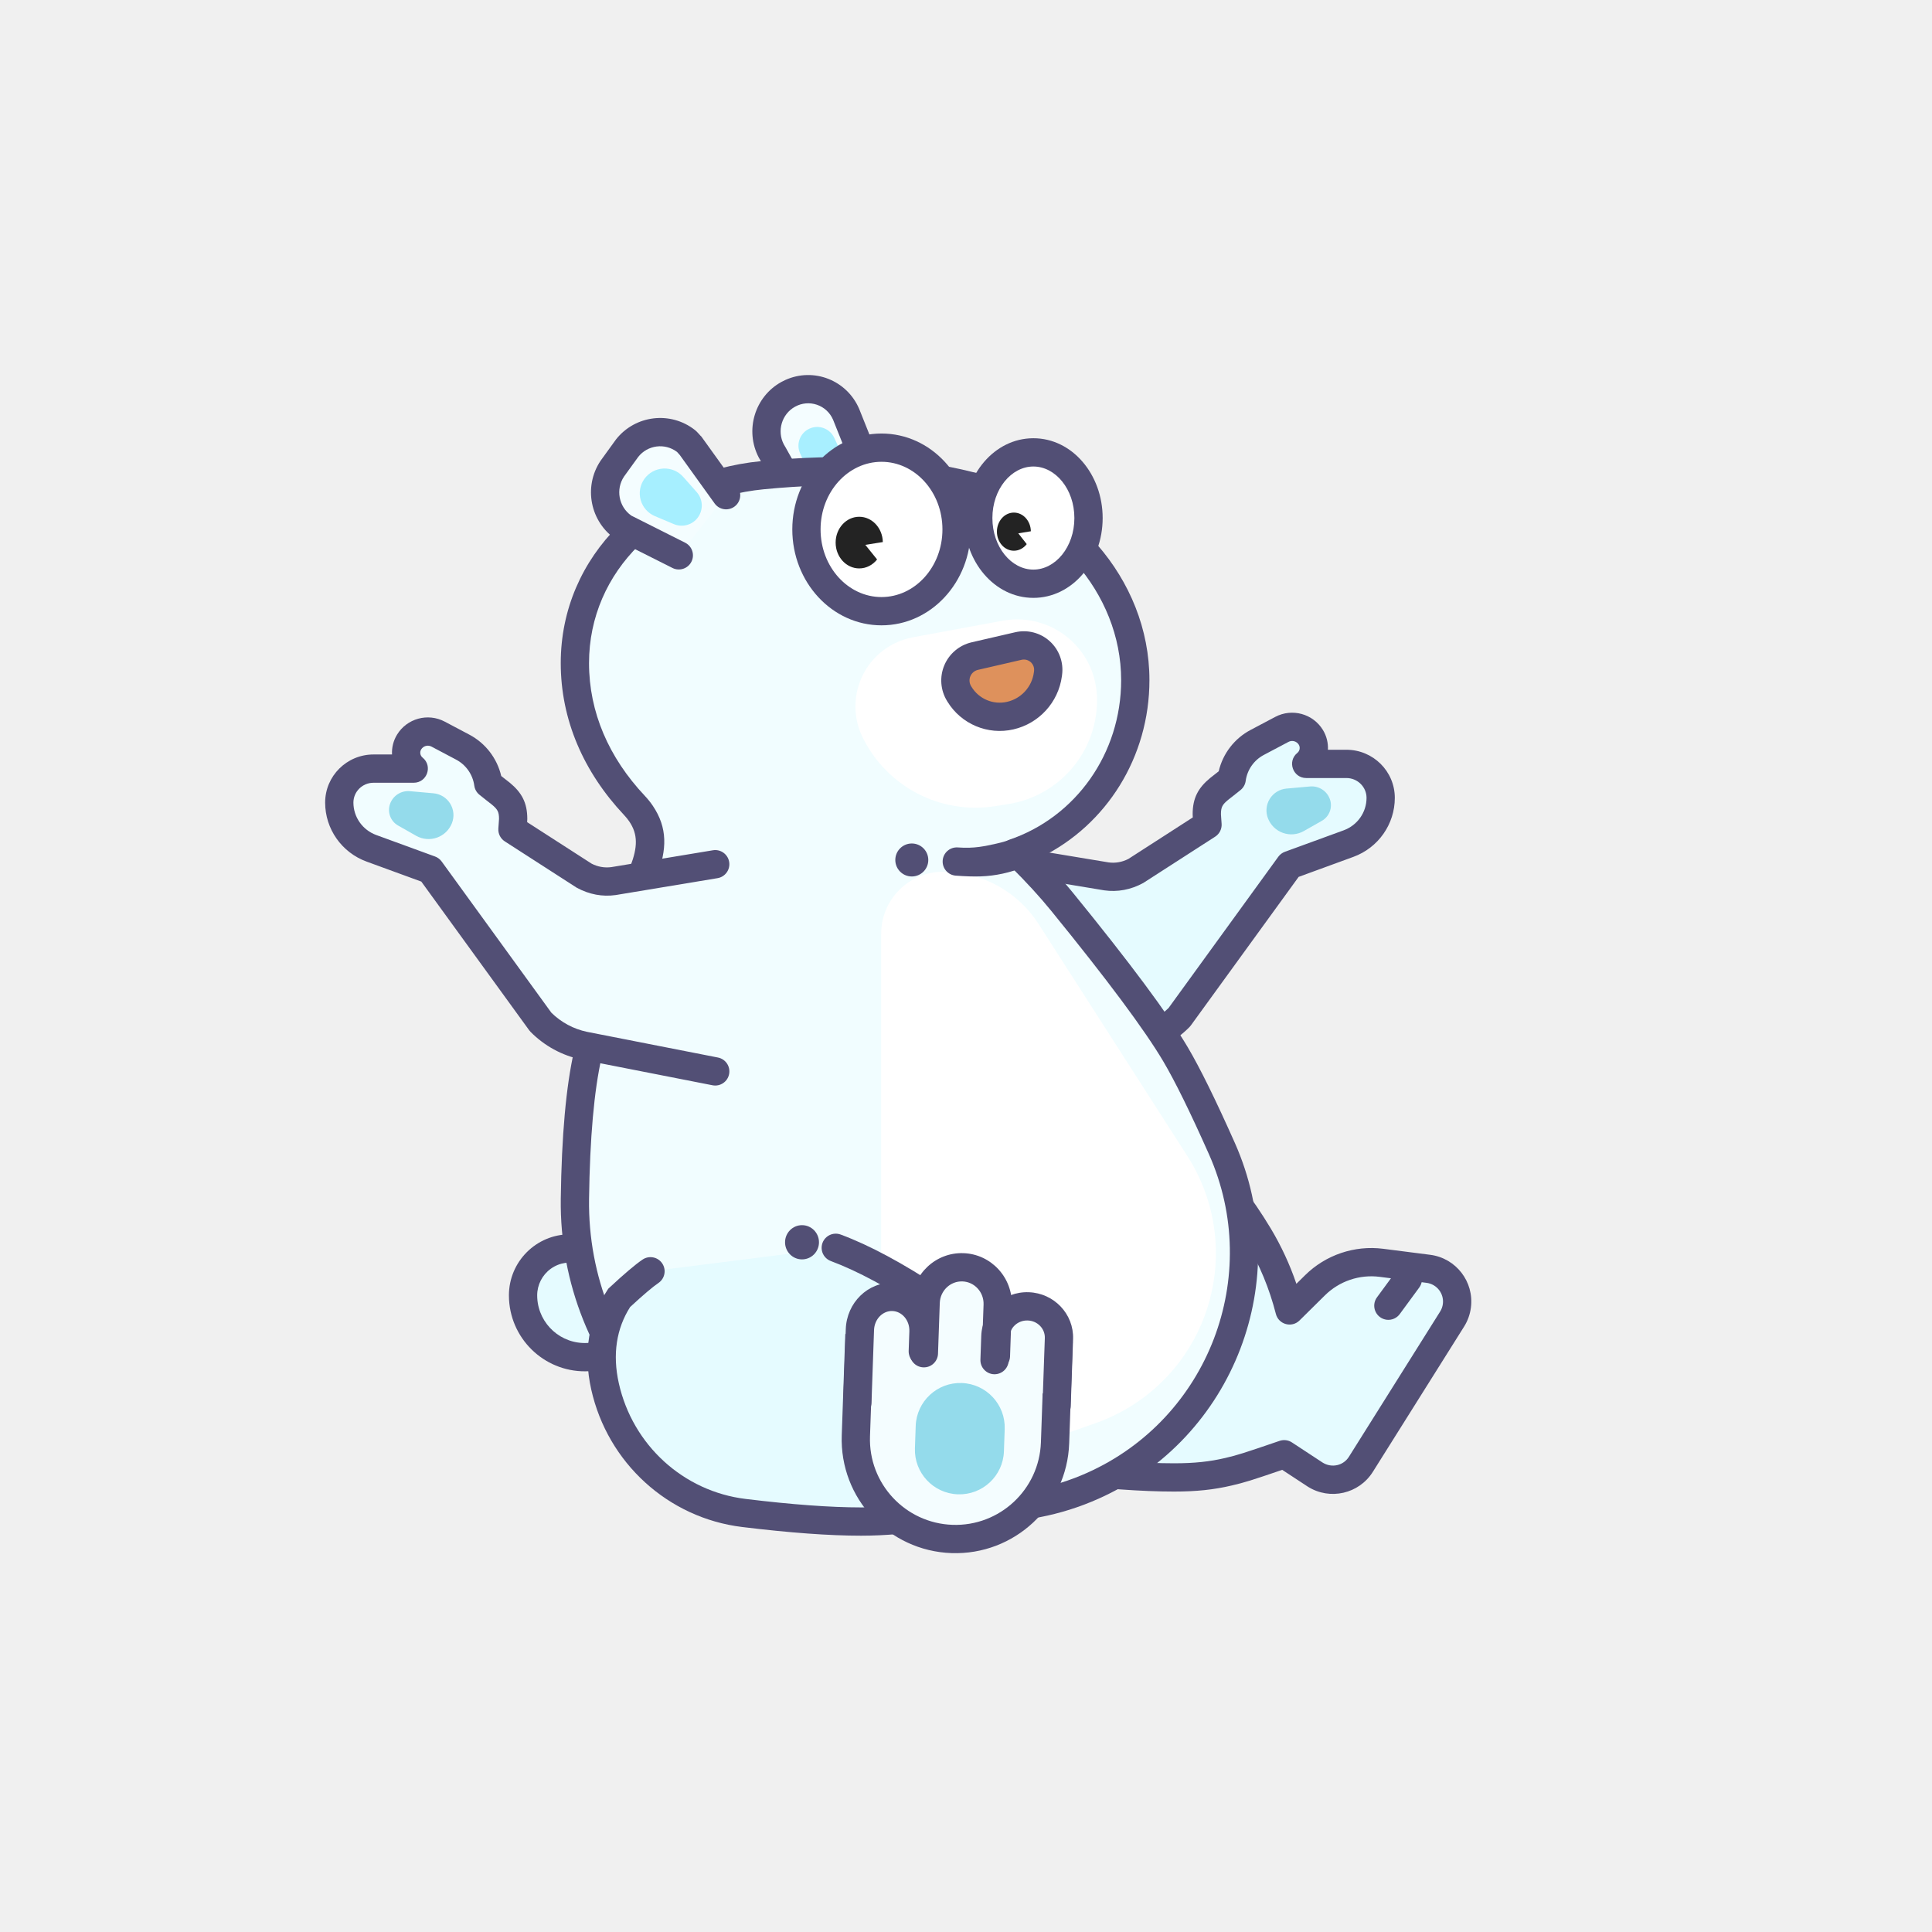
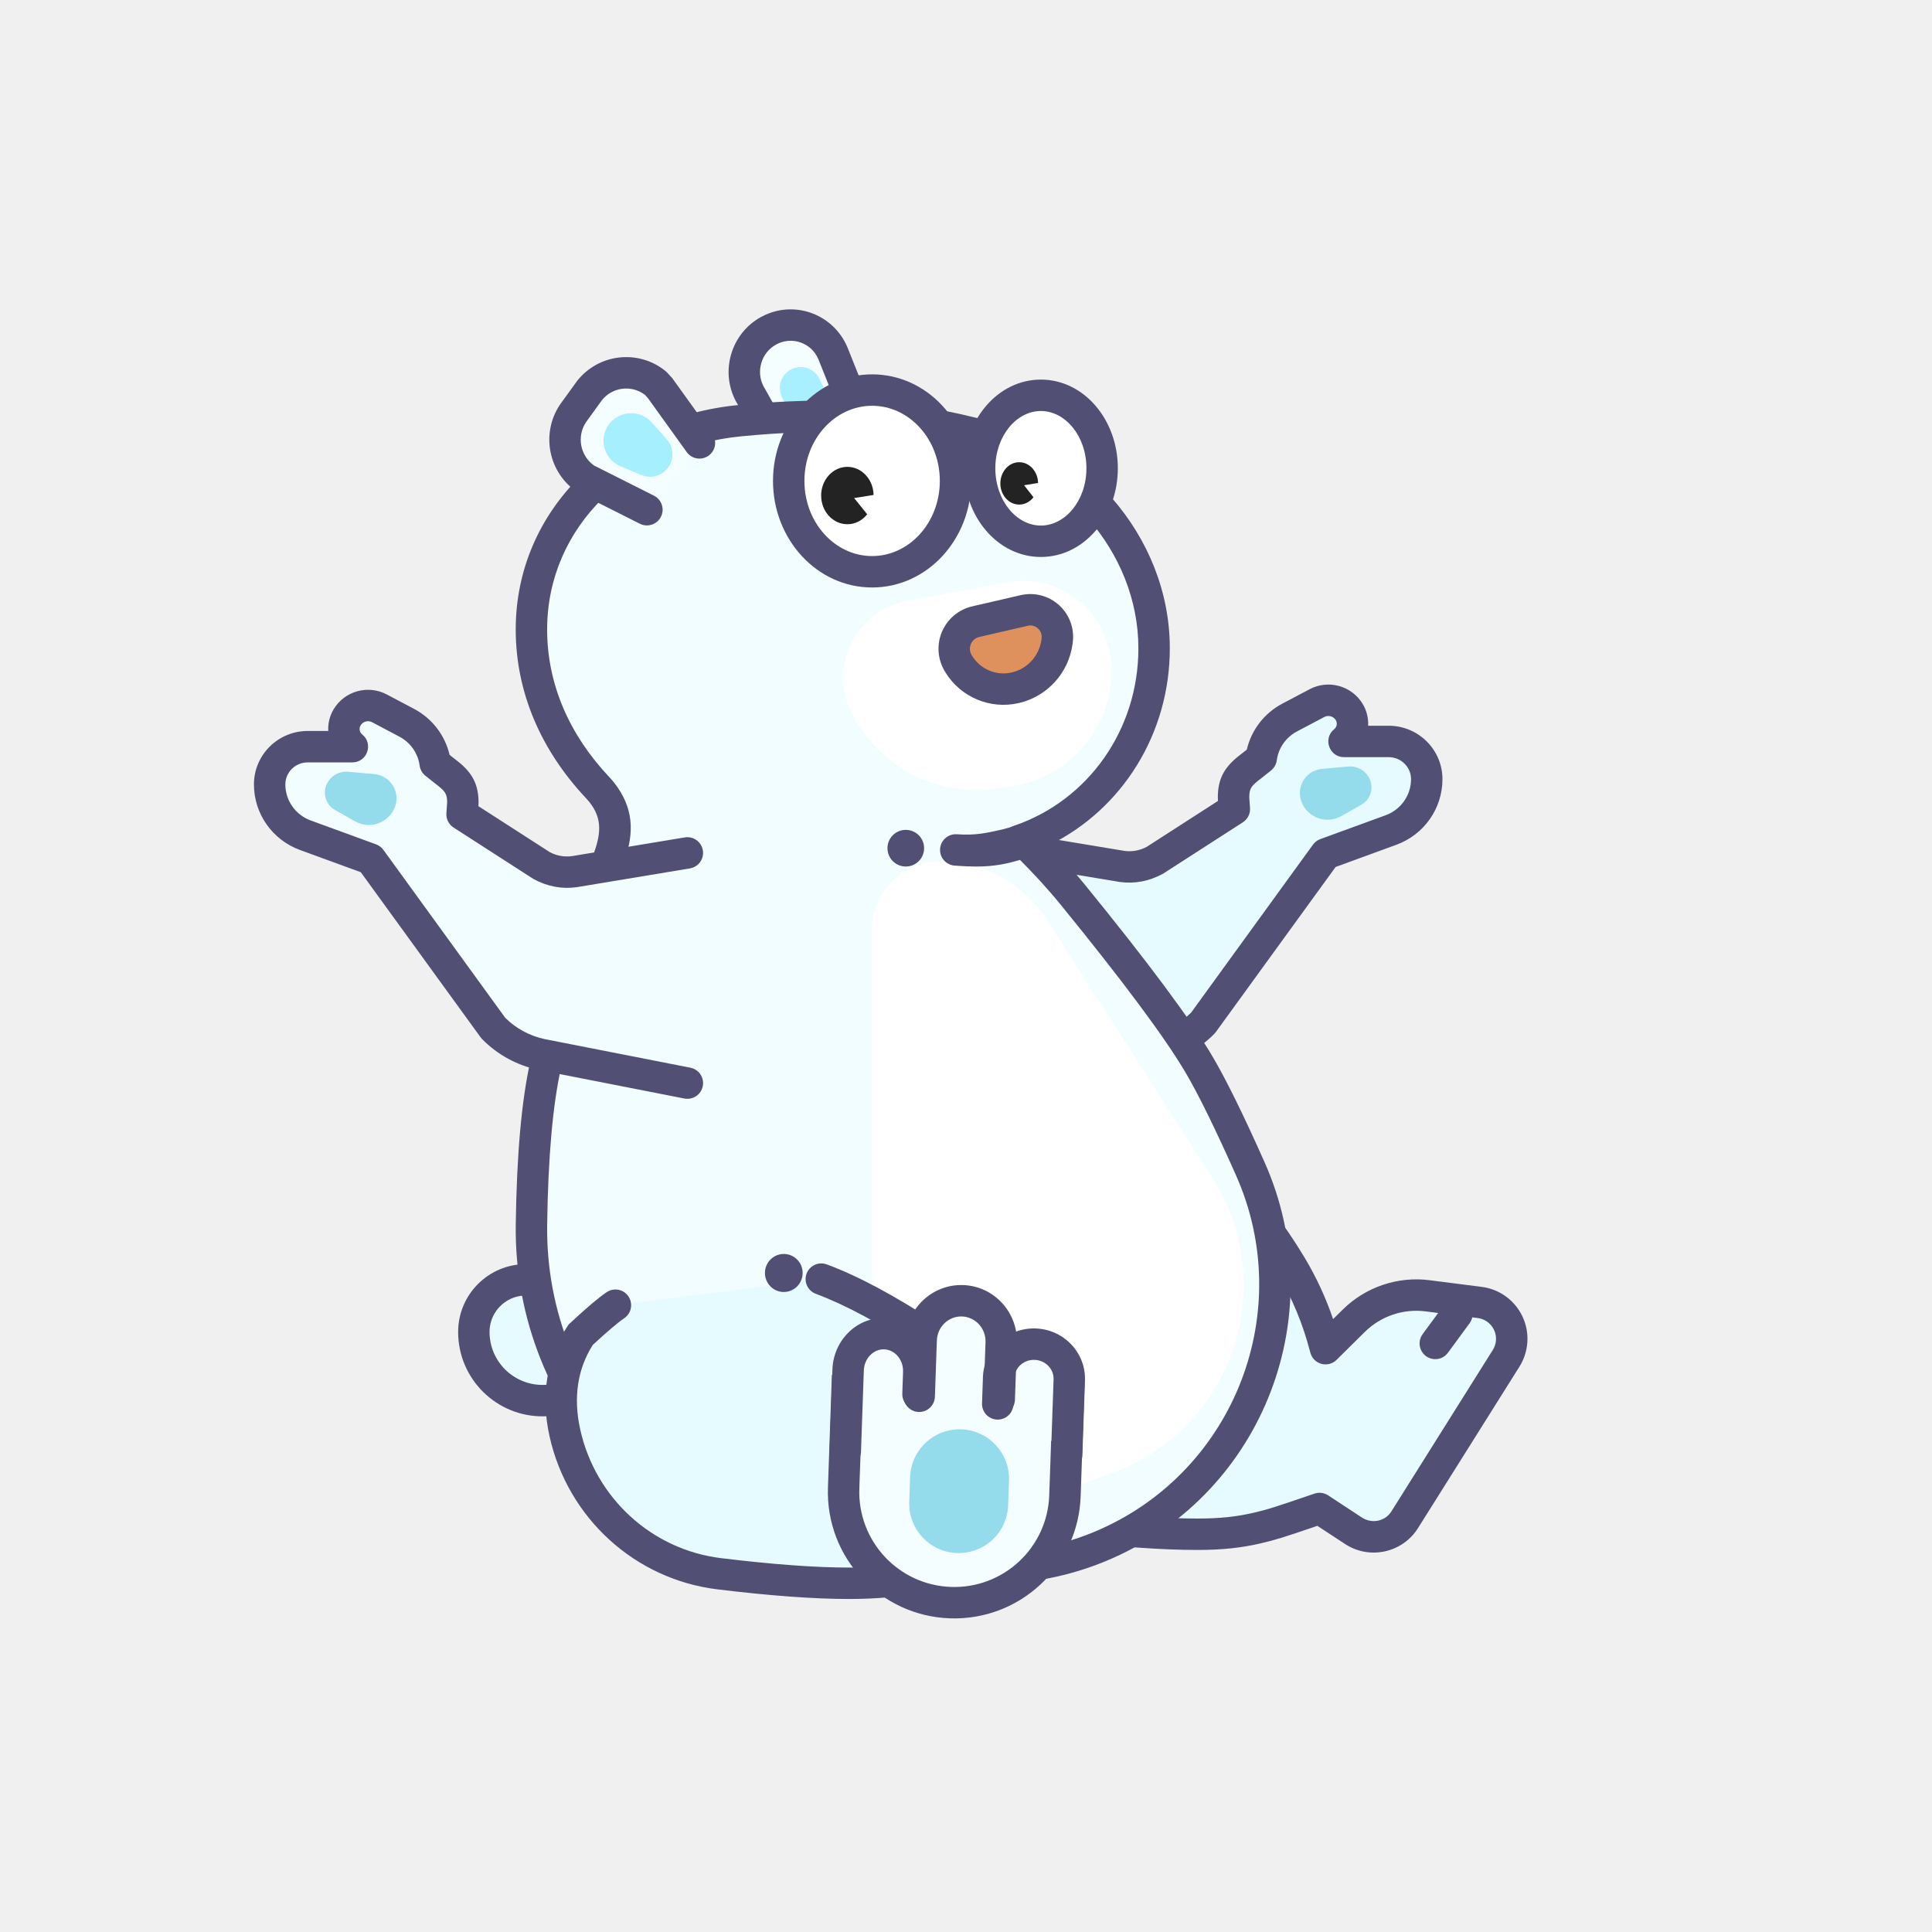
- <svg xmlns="http://www.w3.org/2000/svg" width="800px" height="800px" viewBox="0 0 1024 1024" class="icon" version="1.1">
+ <svg xmlns="http://www.w3.org/2000/svg" width="800px" height="800px" viewBox="51.2 51.2 921.6 921.6" class="icon" version="1.1">
  <path d="M483.897 337.77l47.449-8.769c23.025-4.256 45.136 10.959 49.389 33.982 0.38 2.065 0.609 4.156 0.679 6.254 0.964 28.093-19.156 52.501-46.914 56.922l-6.973 1.111a66.655 66.655 0 0 1-70.299-36.409c-9.084-18.467-1.476-40.8 16.993-49.884a37.181 37.181 0 0 1 9.676-3.207z" fill="#FFFFFF" />
  <path d="M460.515 249.729l-12.033-30.086c-4.883-11.351-17.918-16.474-29.117-11.436-0.524 0.237-1.049 0.5-1.556 0.774-10.635 5.829-14.661 19.289-8.991 30.063 0.317 0.599 0.652 1.179 1.024 1.743l15.672 28.053" fill="#F4FDFF" />
  <path d="M402.185 242.533c-7.568-14.386-2.2-32.326 12.026-40.121 0.679-0.375 1.374-0.719 2.085-1.036 15.02-6.758 32.536 0.12 39.069 15.305l12.103 30.263a7.495 7.495 0 0 1-13.911 5.567l-12.028-30.086a14.338 14.338 0 0 0-20.118-6.873c-7.043 3.856-9.73 12.84-5.962 20.005 0.207 0.395 0.435 0.782 0.674 1.154l0.255 0.425 15.677 28.048a7.495 7.495 0 0 1-13.082 7.31l-15.562-27.848a30.345 30.345 0 0 1-1.224-2.113z" fill="#524F75" />
  <path d="M424.131 240.44l5.729 12.295a9.94 9.94 0 1 0 18.022-8.404l-5.729-12.295a9.94 9.94 0 1 0-18.022 8.404z" fill="#A8EFFF" />
  <path d="M310.06 663.005L392.117 690.74v24.044l-80.287 4.498c-18.07 1.009-33.54-12.82-34.549-30.887a31.974 31.974 0 0 1-0.052-1.828c0-13.737 11.134-24.868 24.868-24.868a24.601 24.601 0 0 1 7.962 1.306z" fill="#E5FBFF" />
  <path d="M307.66 670.098a17.376 17.376 0 0 0-22.94 16.461c0 0.47 0.012 0.942 0.04 1.411 0.779 13.939 12.713 24.608 26.651 23.824L384.624 707.701v-11.586l-76.965-26.017zM399.61 685.366v36.507l-87.36 4.89c-22.203 1.241-41.207-15.75-42.451-37.95a39.761 39.761 0 0 1-0.062-2.245c0-17.873 14.488-32.361 32.361-32.361 3.524 0 7.023 0.572 10.362 1.706L399.61 685.366z" fill="#524F75" />
  <path d="M683.505 694.544c-3.586-14.011-9.071-27.381-16.399-39.581-17.176-28.572-40.805-54.042-59.025-56.695l-114.965 66.792c-8.384 12.553-11.726 28.337-7.573 46.689 8.072 35.665 37.753 62.407 74.123 66.785 25.078 3.02 45.945 4.528 62.601 4.528 23.747 0 34.394-4.098 58.375-12.288l16.244 10.665 0.292 0.187a17.483 17.483 0 0 0 24.104-5.502l48.363-76.987a17.483 17.483 0 0 0-12.585-26.641l-24.851-3.179a42.464 42.464 0 0 0-35.241 11.916l-13.464 13.312z" fill="#E5FBFF" />
  <path d="M691.707 675.907a49.951 49.951 0 0 1 41.465-14.021l24.851 3.182c13.682 1.751 23.355 14.264 21.596 27.945a25.018 25.018 0 0 1-3.621 10.113l-48.365 76.985c-7.338 11.684-22.753 15.203-34.434 7.862-0.142-0.09-4.67-3.067-13.597-8.921-16.869 5.754-19.706 6.631-26.746 8.287-9.473 2.23-18.662 3.217-30.585 3.217-16.991 0-38.14-1.529-63.498-4.583-39.514-4.75-71.762-33.807-80.539-72.569-4.436-19.603-1.286-37.631 8.654-52.506a7.543 7.543 0 0 1 2.465-2.318l114.96-66.79a7.468 7.468 0 0 1 4.845-0.937c19.97 2.91 44.634 27.426 64.365 60.254a152.616 152.616 0 0 1 13.587 29.336l4.598-4.536z m-193.269-5.275c-6.906 11.132-8.989 24.459-5.59 39.464 7.373 32.576 34.486 56.999 67.714 61.003 24.806 2.985 45.386 4.476 61.702 4.476 10.809 0 18.849-0.867 27.156-2.817 6.798-1.603 9.428-2.453 28.799-9.071a7.498 7.498 0 0 1 6.534 0.829l16.244 10.665c4.84 3.042 11.004 1.633 13.941-3.037l48.36-76.987a9.915 9.915 0 0 0 1.451-4.044 10.003 10.003 0 0 0-8.642-11.182l-24.853-3.179a34.953 34.953 0 0 0-29.019 9.815l-13.467 13.307c-4.113 4.069-11.092 2.135-12.528-3.469-3.444-13.449-8.684-26.122-15.562-37.576-16.629-27.663-37.189-48.702-51.325-52.641l-110.917 64.445z" fill="#524F75" />
  <path d="M740.212 673.457l-10.32 14.064a7.493 7.493 0 1 0 12.081 8.864l10.32-14.064a7.493 7.493 0 0 0-12.081-8.864z" fill="#524F75" />
  <path d="M532.522 455.558l53.842 8.931c5.35 0.757 10.799-0.225 15.54-2.8l38.09-24.534c-0.04-0.627-0.37-4.98-0.37-5.61 0-10.315 5.824-12.45 13.18-18.644a25.865 25.865 0 0 1 13.589-19.424l13.005-6.881c5.445-2.88 12.211-1.026 15.385 4.218a10.854 10.854 0 0 1-2.453 14.066h21.287c10.035-0.002 18.167 8.062 18.167 18.007 0 10.819-6.806 20.492-17.043 24.234l-31.152 11.384-58.503 80.619a45.518 45.518 0 0 1-23.182 12.625l-69.377 13.612" fill="#E5FBFF" />
  <path d="M632.205 433.257c-0.055-0.854-0.075-1.349-0.075-1.713 0-8.574 2.957-13.959 9.241-19.154 0.554-0.457 2.785-2.185 4.571-3.591a33.367 33.367 0 0 1 16.946-21.944l13.005-6.881c8.944-4.735 20.055-1.688 25.298 6.956a18.327 18.327 0 0 1 2.637 10.46h9.79C727.774 397.387 739.278 408.788 739.278 422.89c0 13.974-8.776 26.452-21.966 31.272l-29.002 10.6-57.157 78.768a7.613 7.613 0 0 1-0.724 0.854 53.031 53.031 0 0 1-27.001 14.706l-69.462 13.629a7.493 7.493 0 1 1-2.882-14.706l69.377-13.607a38.02 38.02 0 0 0 18.904-10.145l58.156-80.157a7.523 7.523 0 0 1 3.492-2.637l31.157-11.381c7.293-2.665 12.123-9.531 12.123-17.196 0-5.792-4.763-10.515-10.672-10.515h-21.284c-7.058 0-10.203-8.869-4.725-13.314a3.372 3.372 0 0 0 0.774-4.363 4.151 4.151 0 0 0-5.475-1.479l-13.005 6.881a18.352 18.352 0 0 0-9.668 13.804 7.52 7.52 0 0 1-2.6 4.728c-1.613 1.354-6.176 4.873-6.711 5.312-3.067 2.533-3.801 3.881-3.801 7.6 0-0.002 0.062 1.054 0.152 2.275l0.132 1.826c0.045 0.599 0.062 0.894 0.075 1.089a7.493 7.493 0 0 1-3.424 6.721l-38.09 24.531c-6.629 3.629-13.702 4.903-20.65 3.921l-54.015-8.959a7.493 7.493 0 1 1 2.45-14.786l53.842 8.931c3.499 0.495 7.238-0.155 10.512-1.873l34.094-21.964z" fill="#524F75" />
  <path d="M694.354 416.843l-12.52 1.121a11.614 11.614 0 0 0-9.795 15.757 13.312 13.312 0 0 0 18.984 6.771l9.576-5.435a9.516 9.516 0 0 0 4.288-11.421 10.193 10.193 0 0 0-10.532-6.793z" fill="#94DBEB" />
  <path d="M339.149 466.744c-15.532 39.966-22.513 69.537-27.593 92.02-4.118 18.235-6.399 43.787-6.838 76.663-1.156 86.513 66.795 158.143 153.093 161.387l61.335 2.305a134.863 134.863 0 0 0 60.034-11.611c68.166-30.415 98.814-110.432 68.453-178.723-10.023-22.548-18.227-39.224-24.611-50.021-10.073-17.036-30.126-43.99-60.161-80.861-6.586-8.082-14.391-16.549-23.425-25.405l-2.118-0.305c37.833-12.87 64.405-49.065 64.405-91.715 0-54.349-43.98-94.278-87.589-102.907-31.185-7.927-67.886-9.825-110.095-5.694C349.718 257.191 304.702 296.46 304.702 351.457c0 29.551 12.538 55.226 31.584 75.459 14.264 15.155 6.281 31.035 2.862 39.829z" fill="#F1FDFF" />
  <path d="M568.672 473.173c30.253 37.141 50.483 64.335 60.801 81.783 6.561 11.097 14.878 28 25.011 50.79 32.034 72.067-0.307 156.507-72.252 188.608a142.341 142.341 0 0 1-63.368 12.258l-61.335-2.305c-90.364-3.397-161.512-78.401-160.303-168.975 0.447-33.352 2.77-59.385 7.023-78.214 7.92-35.051 14.89-59.564 27.918-93.084 0.192-0.497 1.586-3.959 1.996-5.03 3.781-9.898 4.051-16.724-0.639-23.619a27.091 27.091 0 0 0-2.69-3.327C309.283 409.17 297.21 381.487 297.21 351.457c0-57.077 45.815-101.141 106.106-107.035 42.933-4.201 80.424-2.275 112.475 5.842 51.272 10.242 93.431 56.08 93.431 110.217 0 40.723-22.708 76.738-57.426 93.816 6.286 6.489 11.911 12.778 16.876 18.877z m-33.765-28.073c35.33-12.018 59.325-45.75 59.325-84.622 0-46.674-36.889-86.72-81.553-95.557-30.673-7.785-66.513-9.638-107.91-5.59C351.751 264.522 312.195 302.572 312.195 351.457c0 26.015 10.507 50.104 29.549 70.324 1.573 1.671 2.965 3.397 4.171 5.172 8.055 11.843 7.598 23.387 2.245 37.393-0.47 1.226-1.883 4.743-2.028 5.11-12.715 32.721-19.496 56.565-27.268 90.959-3.986 17.638-6.221 42.718-6.656 75.112-1.101 82.447 63.653 150.71 145.883 153.8l61.335 2.305a127.401 127.401 0 0 0 56.7-10.969c64.385-28.729 93.341-104.323 64.667-168.838-9.918-22.308-18.01-38.755-24.214-49.254-9.835-16.629-29.711-43.345-59.522-79.944-5.977-7.338-13.02-15.03-21.127-23.077-7.495-1.369-8.369-11.948-1.022-14.448z" fill="#524F75" />
  <path d="M379.08 458.055l-53.84 8.931a25.17 25.17 0 0 1-15.54-2.8l-38.088-24.534c0.035-0.627 0.37-4.98 0.37-5.61 0-10.315-5.827-12.45-13.18-18.644a25.875 25.875 0 0 0-13.592-19.424l-13.002-6.881c-5.445-2.88-12.211-1.026-15.387 4.218a10.857 10.857 0 0 0 2.455 14.066H197.984C187.954 407.377 179.824 415.442 179.824 425.387c0 10.819 6.803 20.492 17.043 24.234l31.155 11.384 58.498 80.619a45.516 45.516 0 0 0 23.185 12.625l69.38 13.612" fill="#F1FDFF" />
  <path d="M279.4 435.754c0.055-0.854 0.08-1.349 0.08-1.713 0-8.574-2.96-13.959-9.246-19.154-0.552-0.457-2.782-2.185-4.571-3.591a33.362 33.362 0 0 0-16.946-21.944l-13.005-6.881c-8.946-4.735-20.06-1.688-25.298 6.956a18.282 18.282 0 0 0-2.632 10.46H197.984C183.83 399.884 172.332 411.286 172.332 425.387c0 13.974 8.776 26.452 21.964 31.272l29.004 10.6 57.157 78.768c0.22 0.302 0.462 0.587 0.724 0.854a53.031 53.031 0 0 0 27.001 14.706l69.462 13.629a7.493 7.493 0 0 0 2.885-14.706l-69.382-13.612a38.048 38.048 0 0 1-18.909-10.145l-58.153-80.147a7.51 7.51 0 0 0-3.492-2.637L199.438 442.583C192.145 439.918 187.317 433.052 187.317 425.387c0-5.792 4.763-10.515 10.672-10.515h21.289c7.058 0 10.2-8.869 4.72-13.314a3.364 3.364 0 0 1-0.769-4.363 4.151 4.151 0 0 1 5.475-1.479l13.005 6.881a18.377 18.377 0 0 1 9.673 13.804c0.25 1.843 1.176 3.529 2.6 4.728 1.608 1.354 6.174 4.873 6.708 5.312 3.065 2.533 3.804 3.881 3.804 7.6 0-0.002-0.067 1.054-0.155 2.275l-0.132 1.826-0.075 1.089a7.495 7.495 0 0 0 3.424 6.721l38.088 24.531c6.631 3.629 13.707 4.903 20.647 3.921l54.015-8.959a7.493 7.493 0 1 0-2.453-14.786l-53.84 8.931a17.533 17.533 0 0 1-10.51-1.873l-34.104-21.964z" fill="#524F75" />
  <path d="M217.25 419.34l12.518 1.121a11.611 11.611 0 0 1 9.793 15.757 13.312 13.312 0 0 1-18.986 6.771l-9.576-5.435a9.518 9.518 0 0 1-4.286-11.421 10.205 10.205 0 0 1 10.537-6.793z" fill="#94DBEB" />
  <path d="M499.874 462.049a60.066 60.066 0 0 1 50.556 27.636l78.908 123.057c28.457 44.372 15.552 103.409-28.824 131.864a95.337 95.337 0 0 1-19.791 9.673l-50.448 17.783c-24.716 8.711-51.819-4.263-60.531-28.982a47.431 47.431 0 0 1-2.7-15.772v-232.426c0-18.137 14.696-32.833 32.83-32.833zM483.897 337.768l47.449-8.769c23.025-4.256 45.136 10.959 49.389 33.982 0.38 2.065 0.609 4.156 0.679 6.254 0.964 28.093-19.156 52.501-46.914 56.922l-6.973 1.111a66.655 66.655 0 0 1-70.299-36.409c-9.081-18.467-1.476-40.803 16.996-49.884a37.289 37.289 0 0 1 9.673-3.207z" fill="#FFFFFF" />
  <path d="M516.908 347.476l23.217-4.935a12.922 12.922 0 0 1 15.457 14.586l-0.107 0.704a26.007 26.007 0 0 1-20.3 21.506c-10.5 2.233-21.254-2.498-26.704-11.751l-0.235-0.397a13.27 13.27 0 0 1 8.672-19.713z" fill="#DE915C" />
  <path d="M518.341 355.041a5.777 5.777 0 0 0-3.629 8.652l0.242 0.392a17.478 17.478 0 0 0 18.834 7.897 18.507 18.507 0 0 0 14.181-15.557l0.092-0.707a5.427 5.427 0 0 0-6.594-6.012l-23.127 5.335z m-3.372-14.601l23.127-5.34a20.415 20.415 0 0 1 24.821 22.618l-0.092 0.707a33.492 33.492 0 0 1-25.66 28.158 32.463 32.463 0 0 1-34.981-14.668l-0.24-0.392a20.767 20.767 0 0 1 13.025-31.082z" fill="#524F75" />
  <path d="M359.864 294.383l-29.089-14.641a22.615 22.615 0 0 1-6.239-31.364c0.327-0.49 7.478-10.38 7.842-10.842a22.311 22.311 0 0 1 31.327-3.716c0.537 0.422 1.836 2.008 2.333 2.478l18.854 26.222" fill="#F4FDFF" />
  <path d="M330.769 252.546c0.232-0.345 7.268-10.075 7.498-10.367a14.816 14.816 0 0 1 20.577-2.645c0.105 0.11 0.242 0.26 0.425 0.467l0.727 0.814 0.28 0.305 18.537 25.78a7.493 7.493 0 0 0 12.166-8.749L371.71 231.349l-0.514-0.487a14.661 14.661 0 0 0-0.689-0.779c-0.994-1.109-1.446-1.586-2.163-2.148-12.925-10.183-31.662-7.96-41.847 4.968-0.48 0.609-7.745 10.655-8.187 11.316-9.236 13.824-5.517 32.521 8.307 41.757l0.382 0.257 29.501 14.843a7.493 7.493 0 0 0 6.733-13.387L334.598 273.281a15.115 15.115 0 0 1-3.829-20.735z" fill="#524F75" />
  <path d="M362.109 252.748l7.138 8.042a10.752 10.752 0 0 1 0.732 13.352 10.64 10.64 0 0 1-12.807 3.654l-10.053-4.231a13.127 13.127 0 0 1-5.565-19.763 13.18 13.18 0 0 1 20.555-1.054z" fill="#A6EFFF" />
  <path d="M431.191 282.537a40.273 35.106 90 1 0 70.211 0 40.273 35.106 90 1 0-70.211 0Z" fill="#FFFFFF" />
  <path d="M519.033 273.415a33.65 30.156 90 1 0 60.311 0 33.65 30.156 90 1 0-60.311 0Z" fill="#FFFFFF" />
  <path d="M547.713 316.883c20.595 0 36.717-19.204 36.717-42.306S568.308 232.273 547.713 232.273c-20.592 0-36.712 19.201-36.712 42.304s16.119 42.306 36.712 42.306z m0-14.985c-11.679 0-21.724-11.968-21.724-27.318S536.039 247.259 547.713 247.259c11.681 0 21.731 11.968 21.731 27.318s-10.05 27.321-21.731 27.321z" fill="#524F75" />
  <path d="M544.189 288.393c-1.648 2.145-4.086 3.502-6.808 3.502-4.965 0-8.994-4.526-8.994-10.105s4.024-10.108 8.994-10.108c4.908 0 8.896 4.416 8.994 9.903l-6.663 1.089 4.478 5.719z" fill="#232323" />
  <path d="M467.216 331.439c26.259 0 47.281-22.895 47.281-50.833C514.498 252.671 493.476 229.776 467.216 229.776c-26.259 0-47.279 22.895-47.279 50.833 0.002 27.935 21.019 50.83 47.279 50.83z m0-14.985c-17.685 0-32.293-15.914-32.293-35.847S449.531 244.761 467.216 244.761 499.512 260.673 499.512 280.606s-14.611 35.847-32.296 35.847z" fill="#524F75" />
  <path d="M464.876 296.528c-2.293 2.905-5.682 4.74-9.466 4.74-6.906 0-12.505-6.127-12.505-13.684s5.6-13.687 12.505-13.687c6.821 0 12.368 5.979 12.503 13.409l-9.271 1.476 6.234 7.745z" fill="#232323" />
  <path d="M443.045 661.384c14.611 5.44 31.727 14.631 51.347 27.586 30.81 20.343 47.109 56.912 41.754 93.698l-1.434 9.855c-27.156 9.288-53.258 13.931-78.301 13.931-16.534 0-37.251-1.514-62.147-4.548C358.153 797.504 328.689 770.635 320.677 734.805c-4.123-18.439-0.807-34.302 7.52-46.914 7.525-6.998 13.05-11.691 16.574-14.079" fill="#E5FBFF" />
  <path d="M456.409 798.962c-16.194 0-36.622-1.496-61.24-4.496-32.95-4.011-59.857-28.547-67.177-61.3-3.452-15.417-1.224-29.077 5.989-40.418 6.913-6.401 11.973-10.685 14.995-12.735a7.493 7.493 0 0 0-8.409-12.408c-3.926 2.66-9.683 7.55-17.473 14.798l-0.657 0.609-0.495 0.747C312.085 698.69 308.963 716.773 313.361 736.438c8.704 38.922 40.725 68.118 79.989 72.904 25.175 3.07 46.18 4.606 63.053 4.606 25.9 0 52.813-4.79 80.726-14.336l4.328-1.484 2.093-14.383C549.326 744.091 531.753 704.662 498.513 682.716 478.458 669.474 460.862 660.023 445.657 654.363a7.493 7.493 0 1 0-5.227 14.044c14.014 5.217 30.65 14.154 49.834 26.816 28.377 18.737 43.403 52.449 38.465 86.366l-0.769 5.282c-24.841 8.072-48.687 12.091-71.55 12.091z" fill="#524F75" />
  <path d="M416.094 658.432a9.071 8.991 90 1 0 17.982 0 9.071 8.991 90 1 0-17.982 0Z" fill="#524F75" />
  <path d="M455.355 712.954c23.747-12.57 41.574-18.642 53.483-18.227 11.913 0.412 29.274 7.722 52.079 21.914l-1.723 49.319c-1.014 29.154-25.475 51.959-54.624 50.94-29.152-1.019-51.962-25.475-50.94-54.627l1.726-49.317z" fill="#F4FDFF" />
  <path d="M461.117 761.322c-0.874 25.018 18.699 46 43.71 46.874 25.016 0.879 46.005-18.697 46.879-43.712l1.573-44.956c-19.956-12.058-35.031-18.19-44.706-18.529-9.676-0.337-25.148 4.728-45.893 15.367l-1.563 44.956z m-9.271-56.205c24.813-13.137 43.692-19.573 57.254-19.099 13.554 0.475 31.941 8.209 55.783 23.045l3.679 2.29-1.873 53.653c-1.159 33.287-29.087 59.335-62.377 58.168-33.29-1.161-59.332-29.089-58.168-62.377l1.873-53.653 3.829-2.028z" fill="#524F75" />
  <path d="M454.246 744.718l1.356-38.81c0.345-9.893 8.167-17.65 17.473-17.328 9.306 0.325 16.566 8.609 16.224 18.504l-0.367 10.447" fill="#F4FDFF" />
  <path d="M488.933 717.364l0.942-26.999c0.375-10.685 9.223-19.046 19.768-18.679 10.545 0.367 18.789 9.326 18.412 20.01l-0.944 26.999M527.085 719.585l0.445-12.6c0.32-9.104 8.117-16.219 17.418-15.894 9.308 0.327 16.589 7.967 16.272 17.068l-1.249 35.708" fill="#F4FDFF" />
  <path d="M461.901 743.774l1.356-38.81c0.205-5.857 4.663-10.277 9.723-10.098 5.063 0.175 9.201 4.895 8.996 10.752l-0.365 10.445a7.493 7.493 0 0 0 14.975 0.529l0.367-10.452c0.485-13.931-9.903-25.78-23.452-26.254-13.542-0.475-24.736 10.625-25.22 24.551l-1.354 38.812a7.493 7.493 0 0 0 14.973 0.524z" fill="#524F75" />
  <path d="M497.159 717.627l0.944-26.999c0.227-6.569 5.627-11.676 12.018-11.451 6.384 0.222 11.419 5.692 11.189 12.263l-0.944 26.994a7.493 7.493 0 0 0 14.978 0.524l0.944-26.996c0.517-14.798-10.939-27.251-25.645-27.76-14.701-0.512-26.999 11.109-27.518 25.905l-0.942 26.996a7.493 7.493 0 0 0 14.975 0.524z" fill="#524F75" />
  <path d="M534.618 721.148l0.44-12.603c0.175-4.928 4.471-8.844 9.676-8.664 5.207 0.18 9.216 4.388 9.046 9.318l-1.249 35.708a7.493 7.493 0 0 0 14.975 0.524l1.246-35.71c0.465-13.275-10.095-24.351-23.497-24.818-13.409-0.467-24.708 9.843-25.17 23.122l-0.44 12.6a7.495 7.495 0 0 0 7.225 7.752 7.508 7.508 0 0 0 7.747-7.23z" fill="#524F75" />
  <path d="M509.75 733.029c13.027 0.457 23.217 11.381 22.763 24.406l-0.412 11.823c-0.455 13.027-11.386 23.215-24.409 22.76-13.027-0.455-23.215-11.386-22.76-24.409l0.412-11.826c0.452-13.02 11.379-23.212 24.406-22.755z" fill="#94DBEB" />
  <path d="M539.79 443.629c-4.581 1.648-8.816 2.887-11.639 3.497-6.189 1.336-11.571 2.702-20.595 2.028a7.493 7.493 0 0 0-1.111 14.943c10.342 0.772 17.113 0.652 25.028-1.059 3.554-0.767 7.875-2.078 13.032-3.931a7.493 7.493 0 0 0 4.513-9.586c-1.399-3.894-5.332-7.295-9.228-5.892z" fill="#524F75" />
  <path d="M483.273 455.805m-8.741 0a8.741 8.741 0 1 0 17.483 0 8.741 8.741 0 1 0-17.483 0Z" fill="#524F75" />
</svg>
